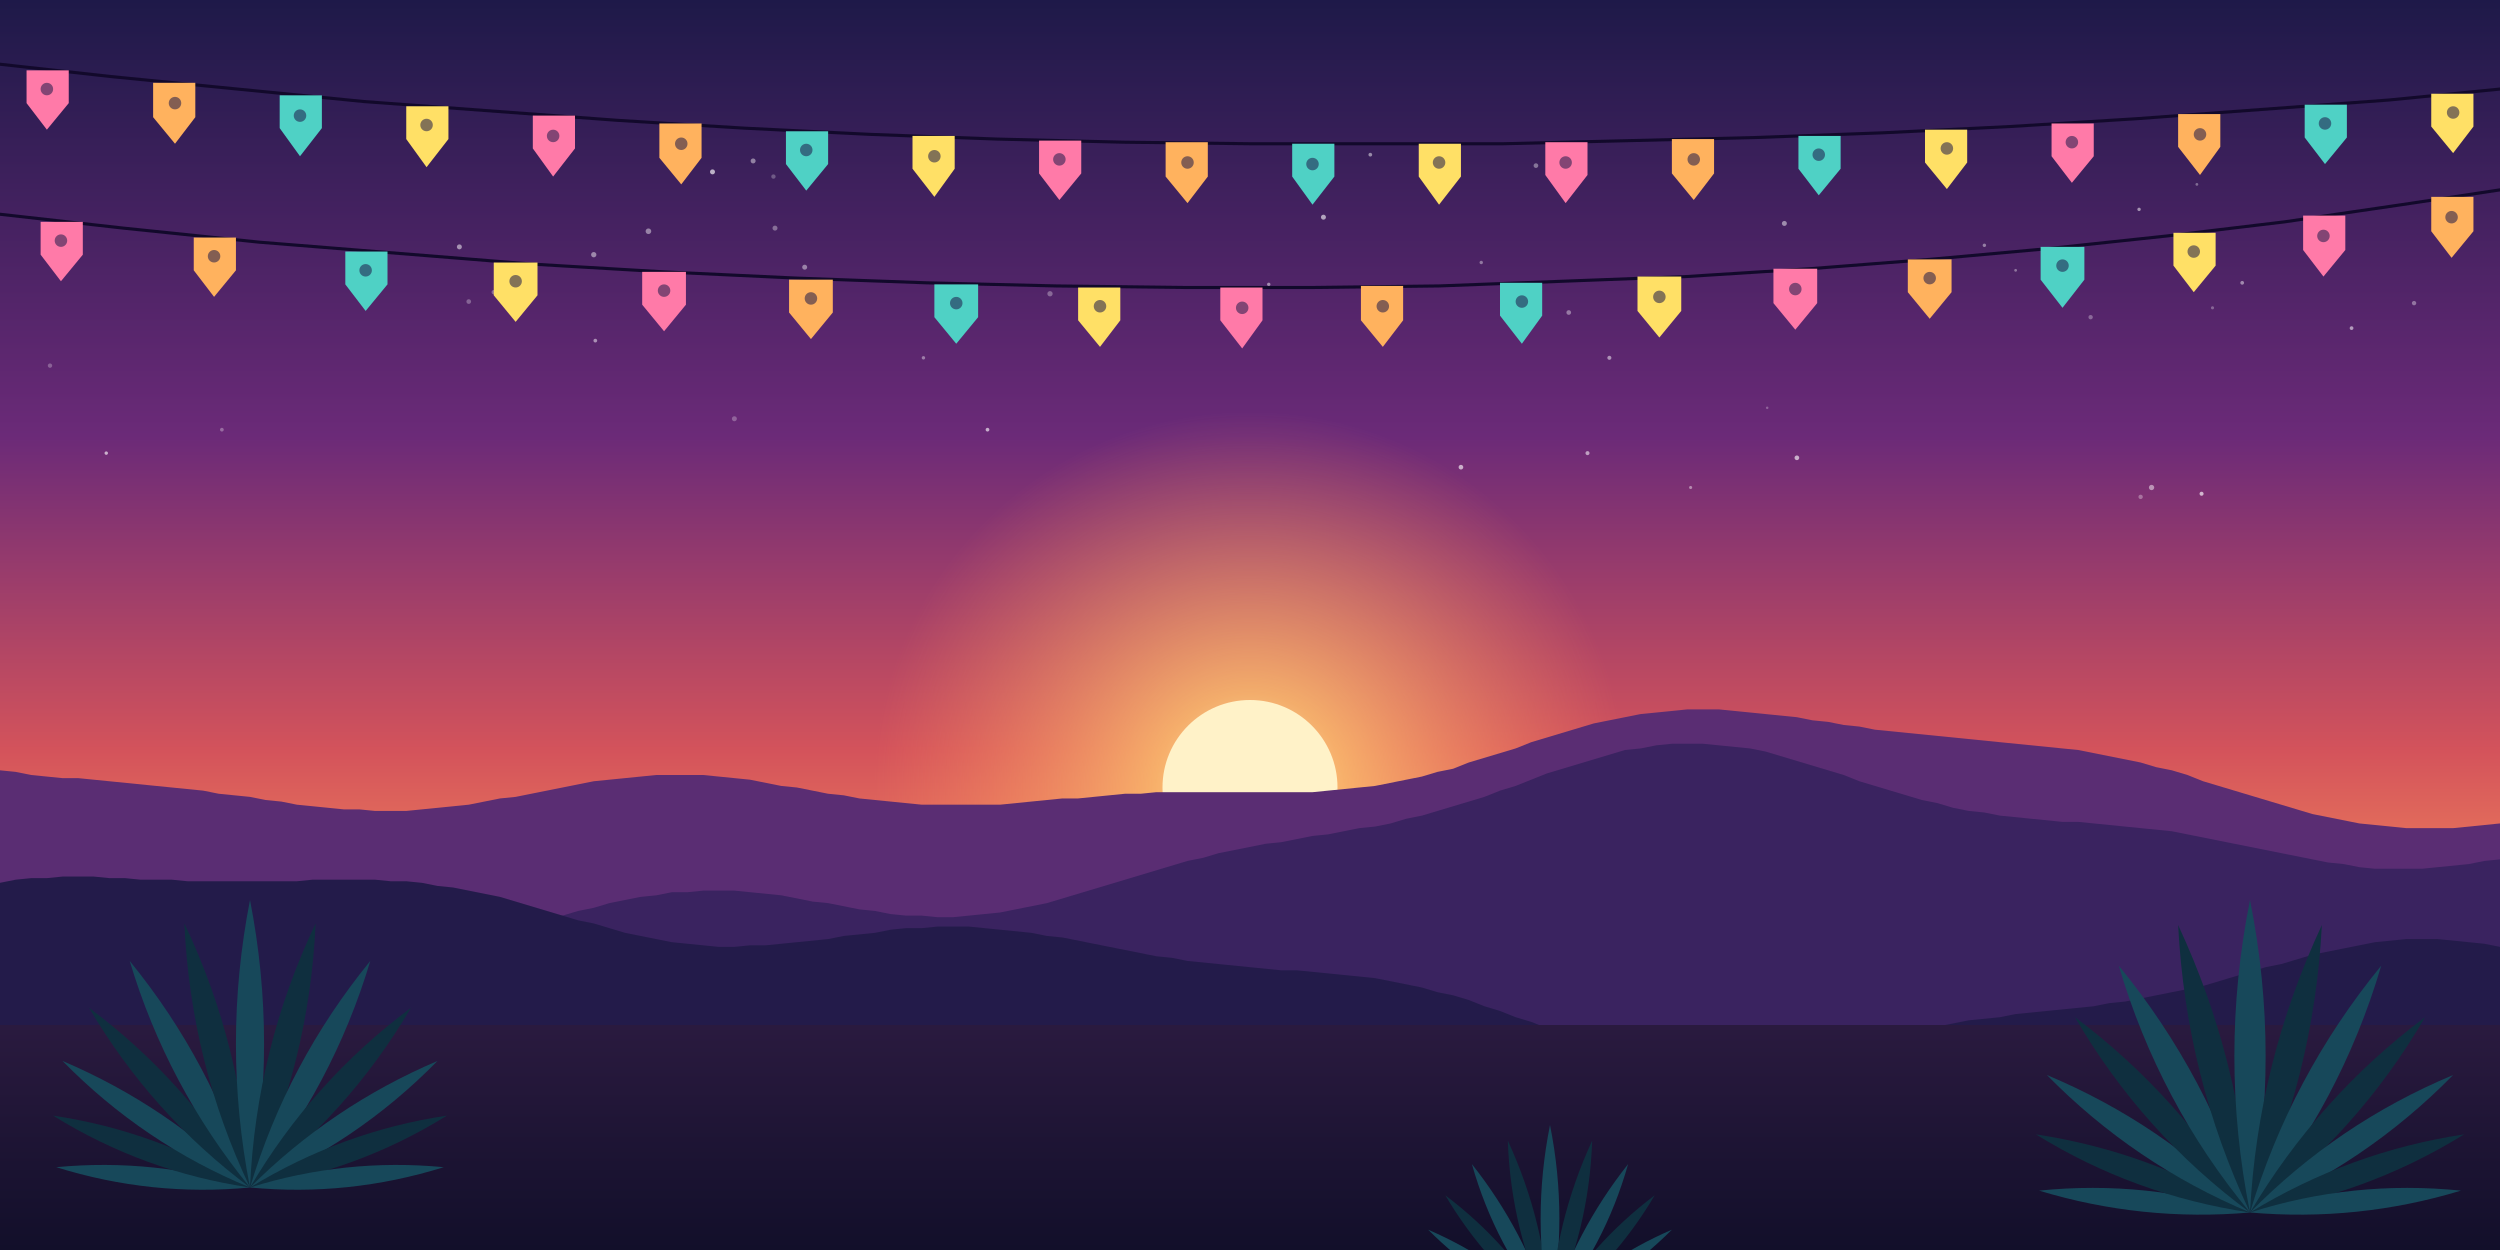
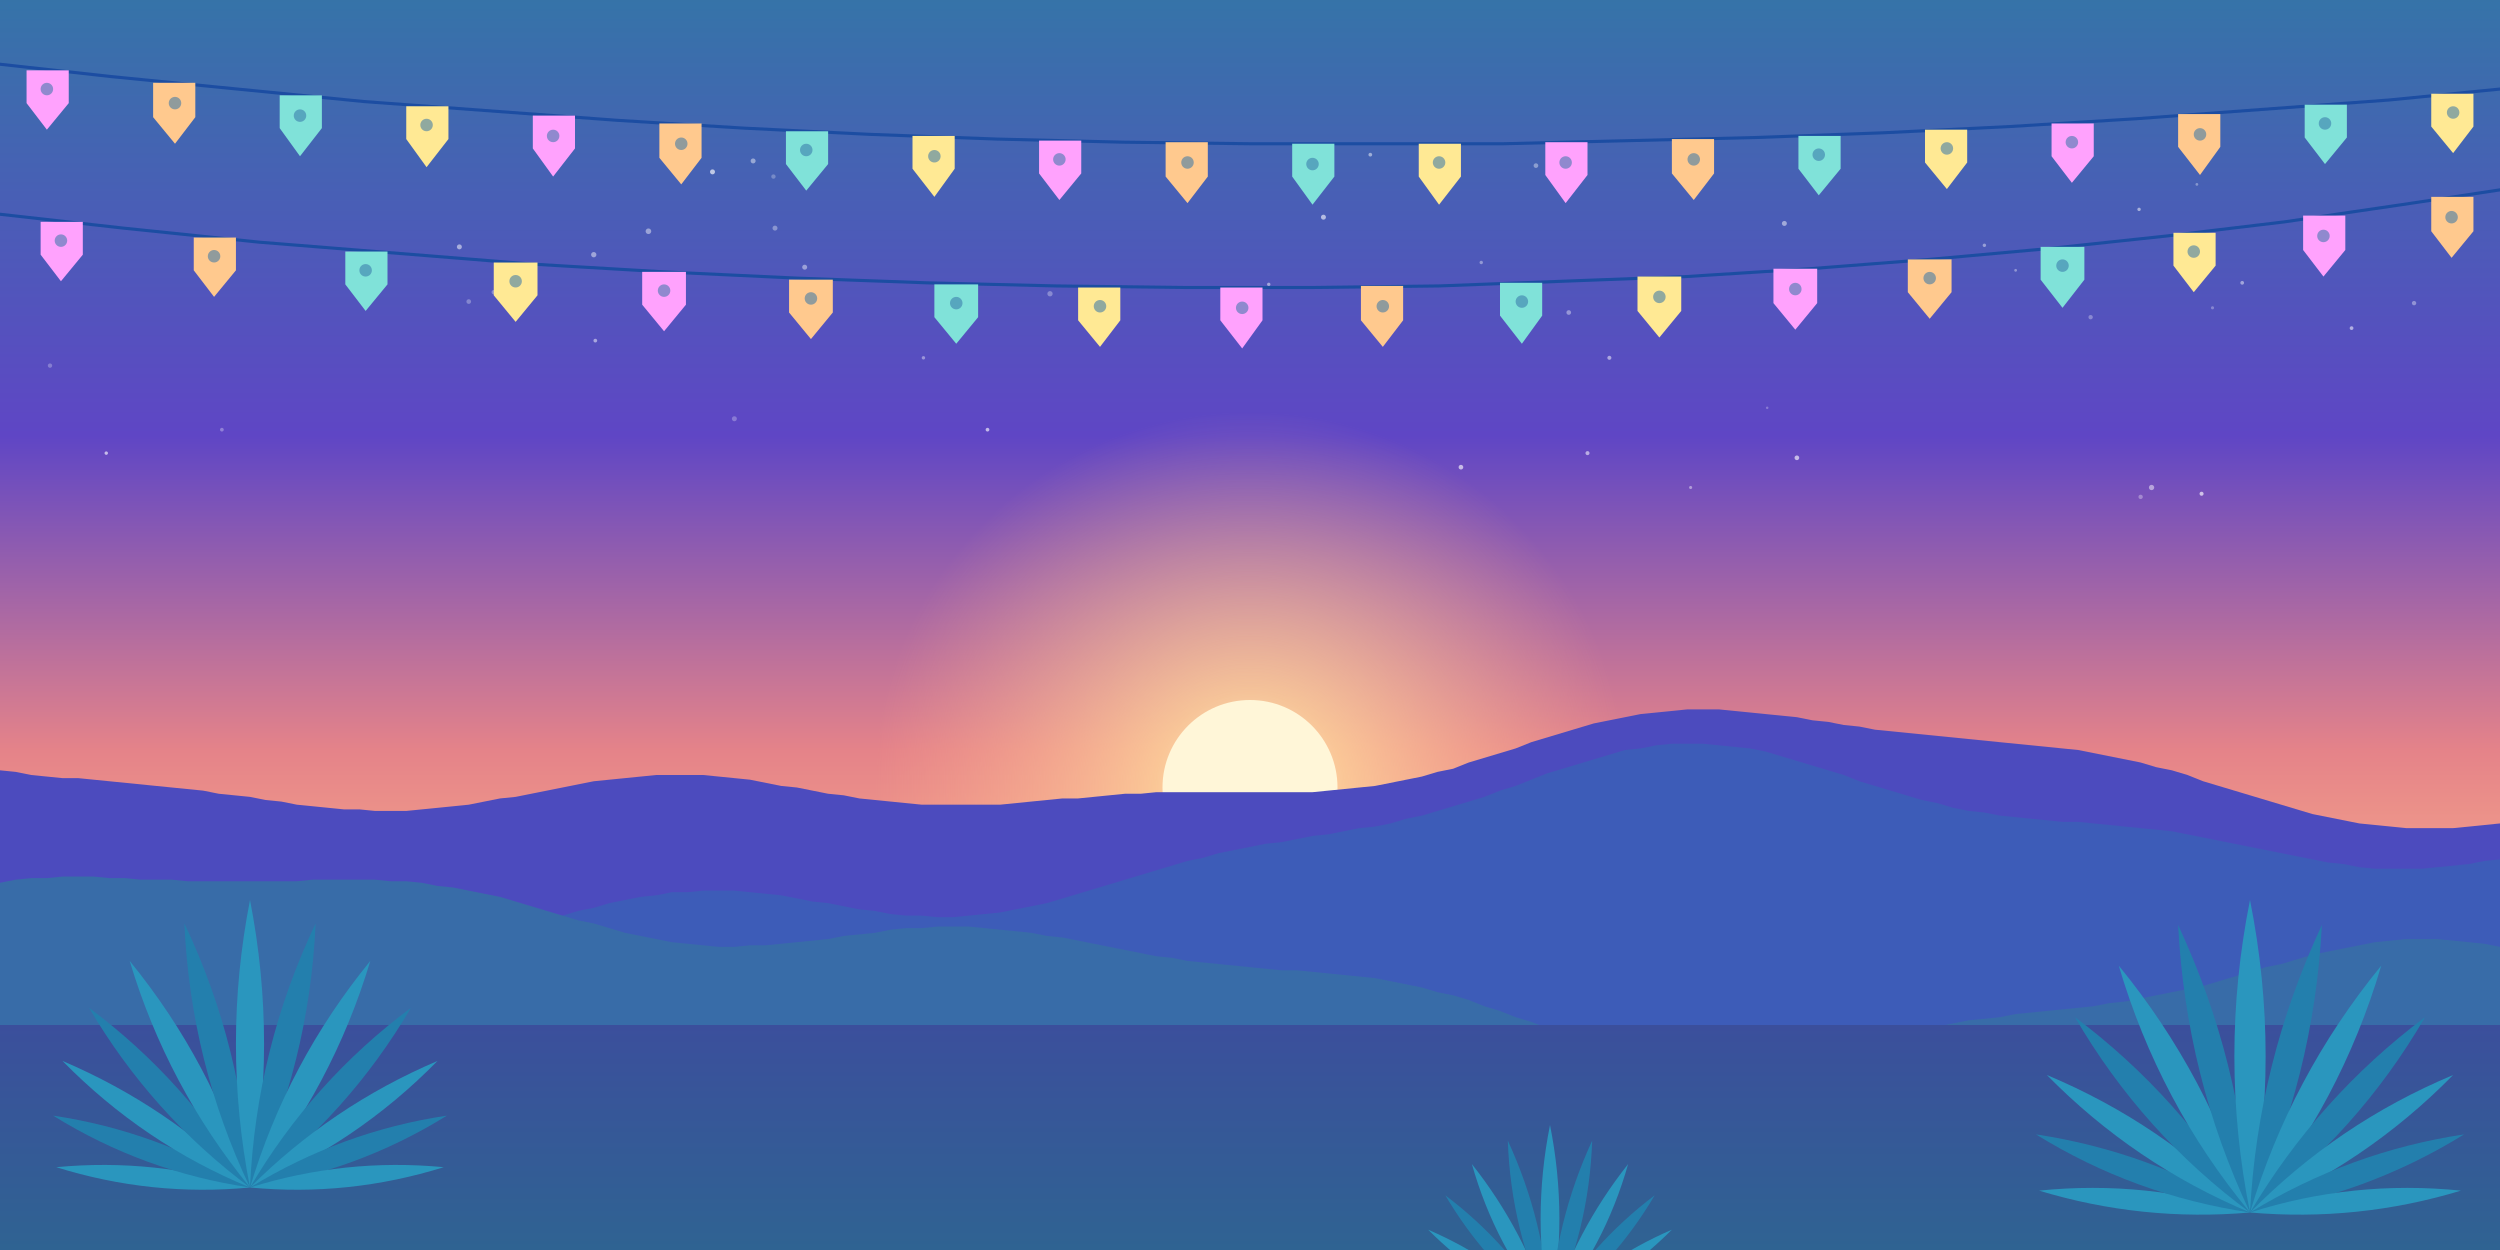
<svg xmlns="http://www.w3.org/2000/svg" viewBox="0 0 1600 800" preserveAspectRatio="xMidYMid slice">
  <defs>
    <linearGradient id="sky" x1="0" y1="0" x2="0" y2="1">
-       <stop offset="0" stop-color="#1d1948" />
-       <stop offset="0.35" stop-color="#6b2a78" />
-       <stop offset="0.6" stop-color="#d4535b" />
-       <stop offset="0.8" stop-color="#ff9f5a" />
-       <stop offset="1" stop-color="#ffd27a" />
+       <stop offset="0" stop-color="#3574a8" />
+       <stop offset="0.35" stop-color="#5f46c5" />
+       <stop offset="0.6" stop-color="#e58389" />
+       <stop offset="0.8" stop-color="#ffbc8b" />
+       <stop offset="1" stop-color="#ffe0a2" />
    </linearGradient>
    <radialGradient id="sun">
-       <stop offset="0" stop-color="#fff0c0" stop-opacity="1" />
-       <stop offset="0.25" stop-color="#ffc56e" stop-opacity="0.8" />
-       <stop offset="1" stop-color="#ff8a5a" stop-opacity="0" />
+       <stop offset="0" stop-color="#fff4d3" stop-opacity="1" />
+       <stop offset="0.25" stop-color="#ffd69a" stop-opacity="0.8" />
+       <stop offset="1" stop-color="#ffad8b" stop-opacity="0" />
    </radialGradient>
    <linearGradient id="gr" x1="0" y1="0" x2="0" y2="1">
-       <stop offset="0" stop-color="#2a1a3f" />
-       <stop offset="1" stop-color="#120f2a" />
+       <stop offset="0" stop-color="#3b4f9c" />
+       <stop offset="1" stop-color="#2f6392" />
    </linearGradient>
  </defs>
  <rect width="1600" height="800" fill="url(#sky)" />
  <circle cx="381" cy="218" r="1.2" fill="#fff" opacity="0.49" />
  <circle cx="1001" cy="111" r="0.8" fill="#fff" opacity="0.58" />
  <circle cx="415" cy="148" r="1.8" fill="#fff" opacity="0.44" />
  <circle cx="1338" cy="203" r="1.4" fill="#fff" opacity="0.31" />
  <circle cx="1016" cy="290" r="1.3" fill="#fff" opacity="0.55" />
  <circle cx="1074" cy="110" r="1.5" fill="#fff" opacity="0.49" />
  <circle cx="482" cy="103" r="1.6" fill="#fff" opacity="0.44" />
  <circle cx="1150" cy="293" r="1.5" fill="#fff" opacity="0.62" />
  <circle cx="632" cy="275" r="1.2" fill="#fff" opacity="0.62" />
  <circle cx="1406" cy="118" r="0.9" fill="#fff" opacity="0.34" />
  <circle cx="1545" cy="194" r="1.4" fill="#fff" opacity="0.37" />
  <circle cx="812" cy="182" r="1.1" fill="#fff" opacity="0.48" />
  <circle cx="935" cy="299" r="1.5" fill="#fff" opacity="0.62" />
  <circle cx="1370" cy="318" r="1.4" fill="#fff" opacity="0.32" />
  <circle cx="1377" cy="312" r="1.7" fill="#fff" opacity="0.48" />
  <circle cx="1142" cy="143" r="1.6" fill="#fff" opacity="0.48" />
  <circle cx="456" cy="110" r="1.6" fill="#fff" opacity="0.65" />
  <circle cx="142" cy="275" r="1.2" fill="#fff" opacity="0.31" />
  <circle cx="470" cy="268" r="1.6" fill="#fff" opacity="0.27" />
  <circle cx="983" cy="106" r="1.5" fill="#fff" opacity="0.38" />
  <circle cx="1409" cy="316" r="1.3" fill="#fff" opacity="0.65" />
  <circle cx="495" cy="113" r="1.4" fill="#fff" opacity="0.26" />
  <circle cx="316" cy="187" r="1.4" fill="#fff" opacity="0.31" />
  <circle cx="68" cy="290" r="1.1" fill="#fff" opacity="0.63" />
  <circle cx="1435" cy="181" r="1.2" fill="#fff" opacity="0.46" />
  <circle cx="1030" cy="229" r="1.3" fill="#fff" opacity="0.50" />
  <circle cx="1505" cy="210" r="1.2" fill="#fff" opacity="0.54" />
  <circle cx="380" cy="163" r="1.7" fill="#fff" opacity="0.46" />
  <circle cx="877" cy="99" r="1.2" fill="#fff" opacity="0.48" />
  <circle cx="32" cy="234" r="1.4" fill="#fff" opacity="0.27" />
  <circle cx="1004" cy="200" r="1.5" fill="#fff" opacity="0.39" />
  <circle cx="1131" cy="261" r="0.8" fill="#fff" opacity="0.27" />
  <circle cx="1082" cy="312" r="1.0" fill="#fff" opacity="0.43" />
  <circle cx="948" cy="168" r="1.1" fill="#fff" opacity="0.38" />
  <circle cx="591" cy="229" r="1.1" fill="#fff" opacity="0.40" />
  <circle cx="1236" cy="102" r="1.3" fill="#fff" opacity="0.54" />
  <circle cx="496" cy="146" r="1.6" fill="#fff" opacity="0.35" />
  <circle cx="300" cy="193" r="1.5" fill="#fff" opacity="0.29" />
  <circle cx="515" cy="171" r="1.6" fill="#fff" opacity="0.43" />
  <circle cx="1369" cy="134" r="1.1" fill="#fff" opacity="0.51" />
  <circle cx="1416" cy="197" r="1.0" fill="#fff" opacity="0.30" />
  <circle cx="847" cy="139" r="1.6" fill="#fff" opacity="0.59" />
  <circle cx="294" cy="158" r="1.6" fill="#fff" opacity="0.51" />
  <circle cx="1290" cy="173" r="0.9" fill="#fff" opacity="0.37" />
  <circle cx="1270" cy="157" r="1.1" fill="#fff" opacity="0.42" />
  <circle cx="672" cy="188" r="1.7" fill="#fff" opacity="0.31" />
  <circle cx="800" cy="504" r="240" fill="url(#sun)" />
-   <circle cx="800" cy="504" r="56" fill="#fff2c8" />
-   <path d="M-10,491 L0,493 L10,494 L20,496 L30,497 L40,498 L50,498 L60,499 L70,500 L80,501 L90,502 L100,503 L110,504 L120,505 L130,506 L140,508 L150,509 L160,510 L170,512 L180,513 L190,515 L200,516 L210,517 L220,518 L230,518 L240,519 L250,519 L260,519 L270,518 L280,517 L290,516 L300,515 L310,513 L320,511 L330,510 L340,508 L350,506 L360,504 L370,502 L380,500 L390,499 L400,498 L410,497 L420,496 L430,496 L440,496 L450,496 L460,497 L470,498 L480,499 L490,501 L500,503 L510,504 L520,506 L530,508 L540,509 L550,511 L560,512 L570,513 L580,514 L590,515 L600,515 L610,515 L620,515 L630,515 L640,515 L650,514 L660,513 L670,512 L680,511 L690,511 L700,510 L710,509 L720,508 L730,508 L740,507 L750,507 L760,507 L770,507 L780,507 L790,507 L800,507 L810,507 L820,507 L830,507 L840,507 L850,506 L860,505 L870,504 L880,503 L890,501 L900,499 L910,497 L920,494 L930,492 L940,488 L950,485 L960,482 L970,479 L980,475 L990,472 L1000,469 L1010,466 L1020,463 L1030,461 L1040,459 L1050,457 L1060,456 L1070,455 L1080,454 L1090,454 L1100,454 L1110,455 L1120,456 L1130,457 L1140,458 L1150,459 L1160,461 L1170,462 L1180,464 L1190,465 L1200,467 L1210,468 L1220,469 L1230,470 L1240,471 L1250,472 L1260,473 L1270,474 L1280,475 L1290,476 L1300,477 L1310,478 L1320,479 L1330,480 L1340,482 L1350,484 L1360,486 L1370,488 L1380,491 L1390,493 L1400,496 L1410,500 L1420,503 L1430,506 L1440,509 L1450,512 L1460,515 L1470,518 L1480,521 L1490,523 L1500,525 L1510,527 L1520,528 L1530,529 L1540,530 L1550,530 L1560,530 L1570,530 L1580,529 L1590,528 L1600,527 L1610,526 L1610,800 L-10,800Z" fill="#5a2d73" />
-   <path d="M-10,621 L0,622 L10,622 L20,623 L30,623 L40,622 L50,621 L60,620 L70,619 L80,617 L90,615 L100,614 L110,612 L120,611 L130,610 L140,608 L150,607 L160,607 L170,606 L180,606 L190,605 L200,605 L210,605 L220,605 L230,605 L240,605 L250,604 L260,604 L270,603 L280,602 L290,601 L300,599 L310,597 L320,595 L330,593 L340,591 L350,588 L360,586 L370,583 L380,581 L390,578 L400,576 L410,574 L420,573 L430,571 L440,571 L450,570 L460,570 L470,570 L480,571 L490,572 L500,573 L510,575 L520,577 L530,578 L540,580 L550,582 L560,583 L570,585 L580,586 L590,586 L600,587 L610,587 L620,586 L630,585 L640,584 L650,582 L660,580 L670,578 L680,575 L690,572 L700,569 L710,566 L720,563 L730,560 L740,557 L750,554 L760,551 L770,549 L780,546 L790,544 L800,542 L810,540 L820,539 L830,537 L840,535 L850,534 L860,532 L870,530 L880,529 L890,527 L900,524 L910,522 L920,519 L930,516 L940,513 L950,510 L960,506 L970,503 L980,499 L990,495 L1000,492 L1010,489 L1020,486 L1030,483 L1040,480 L1050,479 L1060,477 L1070,476 L1080,476 L1090,476 L1100,477 L1110,478 L1120,479 L1130,481 L1140,484 L1150,487 L1160,490 L1170,493 L1180,496 L1190,500 L1200,503 L1210,506 L1220,509 L1230,512 L1240,514 L1250,517 L1260,519 L1270,520 L1280,522 L1290,523 L1300,524 L1310,525 L1320,526 L1330,526 L1340,527 L1350,528 L1360,529 L1370,530 L1380,531 L1390,532 L1400,534 L1410,536 L1420,538 L1430,540 L1440,542 L1450,544 L1460,546 L1470,548 L1480,550 L1490,552 L1500,553 L1510,555 L1520,556 L1530,556 L1540,556 L1550,556 L1560,555 L1570,554 L1580,553 L1590,551 L1600,550 L1610,547 L1610,800 L-10,800Z" fill="#3a2360" />
-   <path d="M-10,567 L0,565 L10,563 L20,562 L30,562 L40,561 L50,561 L60,561 L70,562 L80,562 L90,563 L100,563 L110,563 L120,564 L130,564 L140,564 L150,564 L160,564 L170,564 L180,564 L190,564 L200,563 L210,563 L220,563 L230,563 L240,563 L250,564 L260,564 L270,565 L280,567 L290,568 L300,570 L310,572 L320,574 L330,577 L340,580 L350,583 L360,586 L370,589 L380,591 L390,594 L400,597 L410,599 L420,601 L430,603 L440,604 L450,605 L460,606 L470,606 L480,605 L490,605 L500,604 L510,603 L520,602 L530,601 L540,599 L550,598 L560,597 L570,595 L580,594 L590,594 L600,593 L610,593 L620,593 L630,594 L640,595 L650,596 L660,597 L670,599 L680,600 L690,602 L700,604 L710,606 L720,608 L730,610 L740,612 L750,613 L760,615 L770,616 L780,617 L790,618 L800,619 L810,620 L820,621 L830,621 L840,622 L850,623 L860,624 L870,625 L880,626 L890,628 L900,630 L910,632 L920,635 L930,637 L940,640 L950,644 L960,647 L970,651 L980,654 L990,658 L1000,662 L1010,665 L1020,669 L1030,672 L1040,674 L1050,677 L1060,679 L1070,680 L1080,681 L1090,682 L1100,682 L1110,682 L1120,681 L1130,680 L1140,678 L1150,676 L1160,674 L1170,672 L1180,670 L1190,667 L1200,665 L1210,663 L1220,661 L1230,658 L1240,657 L1250,655 L1260,653 L1270,652 L1280,651 L1290,649 L1300,648 L1310,647 L1320,646 L1330,645 L1340,644 L1350,642 L1360,641 L1370,639 L1380,637 L1390,635 L1400,633 L1410,631 L1420,628 L1430,625 L1440,622 L1450,619 L1460,617 L1470,614 L1480,611 L1490,609 L1500,607 L1510,605 L1520,603 L1530,602 L1540,601 L1550,601 L1560,601 L1570,602 L1580,603 L1590,604 L1600,606 L1610,607 L1610,800 L-10,800Z" fill="#231b4a" />
+   <circle cx="800" cy="504" r="56" fill="#fff6d8" />
+   <path d="M-10,491 L0,493 L10,494 L20,496 L30,497 L40,498 L50,498 L60,499 L70,500 L80,501 L90,502 L100,503 L110,504 L120,505 L130,506 L140,508 L150,509 L160,510 L170,512 L180,513 L190,515 L200,516 L210,517 L220,518 L230,518 L240,519 L250,519 L260,519 L270,518 L280,517 L290,516 L300,515 L310,513 L320,511 L330,510 L340,508 L350,506 L360,504 L370,502 L380,500 L390,499 L400,498 L410,497 L420,496 L430,496 L440,496 L450,496 L460,497 L470,498 L480,499 L490,501 L500,503 L510,504 L520,506 L530,508 L540,509 L550,511 L560,512 L570,513 L580,514 L590,515 L600,515 L610,515 L620,515 L630,515 L640,515 L650,514 L660,513 L670,512 L680,511 L690,511 L700,510 L710,509 L720,508 L730,508 L740,507 L750,507 L760,507 L770,507 L780,507 L790,507 L800,507 L810,507 L820,507 L830,507 L840,507 L850,506 L860,505 L870,504 L880,503 L890,501 L900,499 L910,497 L920,494 L930,492 L940,488 L950,485 L960,482 L970,479 L980,475 L990,472 L1000,469 L1010,466 L1020,463 L1030,461 L1040,459 L1050,457 L1060,456 L1070,455 L1080,454 L1090,454 L1100,454 L1110,455 L1120,456 L1130,457 L1140,458 L1150,459 L1160,461 L1170,462 L1180,464 L1190,465 L1200,467 L1210,468 L1220,469 L1230,470 L1240,471 L1250,472 L1260,473 L1270,474 L1280,475 L1290,476 L1300,477 L1310,478 L1320,479 L1330,480 L1340,482 L1350,484 L1360,486 L1370,488 L1380,491 L1390,493 L1400,496 L1410,500 L1420,503 L1430,506 L1440,509 L1450,512 L1460,515 L1470,518 L1480,521 L1490,523 L1500,525 L1510,527 L1520,528 L1530,529 L1540,530 L1550,530 L1560,530 L1570,530 L1580,529 L1590,528 L1600,527 L1610,526 L1610,800 L-10,800Z" fill="#4c4bbe" />
+   <path d="M-10,621 L0,622 L10,622 L20,623 L30,623 L40,622 L50,621 L60,620 L70,619 L80,617 L90,615 L100,614 L110,612 L120,611 L130,610 L140,608 L150,607 L160,607 L170,606 L180,606 L190,605 L200,605 L210,605 L220,605 L230,605 L240,605 L250,604 L260,604 L270,603 L280,602 L290,601 L300,599 L310,597 L320,595 L330,593 L340,591 L350,588 L360,586 L370,583 L380,581 L390,578 L400,576 L410,574 L420,573 L430,571 L440,571 L450,570 L460,570 L470,570 L480,571 L490,572 L500,573 L510,575 L520,577 L530,578 L540,580 L550,582 L560,583 L570,585 L580,586 L590,586 L600,587 L610,587 L620,586 L630,585 L640,584 L650,582 L660,580 L670,578 L680,575 L690,572 L700,569 L710,566 L720,563 L730,560 L740,557 L750,554 L760,551 L770,549 L780,546 L790,544 L800,542 L810,540 L820,539 L830,537 L840,535 L850,534 L860,532 L870,530 L880,529 L890,527 L900,524 L910,522 L920,519 L930,516 L940,513 L950,510 L960,506 L970,503 L980,499 L990,495 L1000,492 L1010,489 L1020,486 L1030,483 L1040,480 L1050,479 L1060,477 L1070,476 L1080,476 L1090,476 L1100,477 L1110,478 L1120,479 L1130,481 L1140,484 L1150,487 L1160,490 L1170,493 L1180,496 L1190,500 L1200,503 L1210,506 L1220,509 L1230,512 L1240,514 L1250,517 L1260,519 L1270,520 L1280,522 L1290,523 L1300,524 L1310,525 L1320,526 L1330,526 L1340,527 L1350,528 L1360,529 L1370,530 L1380,531 L1390,532 L1400,534 L1410,536 L1420,538 L1430,540 L1440,542 L1450,544 L1460,546 L1470,548 L1480,550 L1490,552 L1500,553 L1510,555 L1520,556 L1530,556 L1540,556 L1550,556 L1560,555 L1570,554 L1580,553 L1590,551 L1600,550 L1610,547 L1610,800 L-10,800Z" fill="#3d5cb8" />
+   <path d="M-10,567 L0,565 L10,563 L20,562 L30,562 L40,561 L50,561 L60,561 L70,562 L80,562 L90,563 L100,563 L110,563 L120,564 L130,564 L140,564 L150,564 L160,564 L170,564 L180,564 L190,564 L200,563 L210,563 L220,563 L230,563 L240,563 L250,564 L260,564 L270,565 L280,567 L290,568 L300,570 L310,572 L320,574 L330,577 L340,580 L350,583 L360,586 L370,589 L380,591 L390,594 L400,597 L410,599 L420,601 L430,603 L440,604 L450,605 L460,606 L470,606 L480,605 L490,605 L500,604 L510,603 L520,602 L530,601 L540,599 L550,598 L560,597 L570,595 L580,594 L590,594 L600,593 L610,593 L620,593 L630,594 L640,595 L650,596 L660,597 L670,599 L680,600 L690,602 L700,604 L710,606 L720,608 L730,610 L740,612 L750,613 L760,615 L770,616 L780,617 L790,618 L800,619 L810,620 L820,621 L830,621 L840,622 L850,623 L860,624 L870,625 L880,626 L890,628 L900,630 L910,632 L920,635 L930,637 L940,640 L950,644 L960,647 L970,651 L980,654 L990,658 L1000,662 L1010,665 L1020,669 L1030,672 L1040,674 L1050,677 L1060,679 L1070,680 L1080,681 L1090,682 L1100,682 L1110,682 L1120,681 L1130,680 L1140,678 L1150,676 L1160,674 L1170,672 L1180,670 L1190,667 L1200,665 L1210,663 L1220,661 L1230,658 L1240,657 L1250,655 L1260,653 L1270,652 L1280,651 L1290,649 L1300,648 L1310,647 L1320,646 L1330,645 L1340,644 L1350,642 L1360,641 L1370,639 L1380,637 L1390,635 L1400,633 L1410,631 L1420,628 L1430,625 L1440,622 L1450,619 L1460,617 L1470,614 L1480,611 L1490,609 L1500,607 L1510,605 L1520,603 L1530,602 L1540,601 L1550,601 L1560,601 L1570,602 L1580,603 L1590,604 L1600,606 L1610,607 L1610,800 L-10,800Z" fill="#386ca8" />
  <rect y="656" width="1600" height="144" fill="url(#gr)" />
-   <path d="M160,760 Q99,741 36,747 Q97,766 160,760Z" fill="#17485a" />
-   <path d="M160,760 Q101,724 34,714 Q92,750 160,760Z" fill="#0f2f3f" />
-   <path d="M160,760 Q108,708 40,679 Q92,732 160,760Z" fill="#17485a" />
-   <path d="M160,760 Q120,692 57,645 Q97,713 160,760Z" fill="#0f2f3f" />
-   <path d="M160,760 Q136,680 83,615 Q107,695 160,760Z" fill="#17485a" />
-   <path d="M160,760 Q156,671 118,591 Q122,680 160,760Z" fill="#0f2f3f" />
-   <path d="M160,760 Q178,668 160,576 Q142,668 160,760Z" fill="#17485a" />
-   <path d="M160,760 Q198,680 202,591 Q164,671 160,760Z" fill="#0f2f3f" />
-   <path d="M160,760 Q213,695 237,615 Q184,680 160,760Z" fill="#17485a" />
-   <path d="M160,760 Q223,713 263,645 Q200,692 160,760Z" fill="#0f2f3f" />
-   <path d="M160,760 Q228,732 280,679 Q212,708 160,760Z" fill="#17485a" />
-   <path d="M160,760 Q228,750 286,714 Q219,724 160,760Z" fill="#0f2f3f" />
-   <path d="M160,760 Q223,766 284,747 Q221,741 160,760Z" fill="#17485a" />
-   <path d="M1440,776 Q1374,755 1305,762 Q1371,782 1440,776Z" fill="#17485a" />
-   <path d="M1440,776 Q1376,737 1303,726 Q1366,765 1440,776Z" fill="#0f2f3f" />
-   <path d="M1440,776 Q1384,719 1310,688 Q1366,745 1440,776Z" fill="#17485a" />
-   <path d="M1440,776 Q1396,702 1328,651 Q1371,725 1440,776Z" fill="#0f2f3f" />
-   <path d="M1440,776 Q1414,689 1356,618 Q1382,706 1440,776Z" fill="#17485a" />
-   <path d="M1440,776 Q1435,680 1394,592 Q1399,689 1440,776Z" fill="#0f2f3f" />
-   <path d="M1440,776 Q1460,676 1440,576 Q1420,676 1440,776Z" fill="#17485a" />
-   <path d="M1440,776 Q1481,689 1486,592 Q1445,680 1440,776Z" fill="#0f2f3f" />
-   <path d="M1440,776 Q1498,706 1524,618 Q1466,689 1440,776Z" fill="#17485a" />
-   <path d="M1440,776 Q1509,725 1552,651 Q1484,702 1440,776Z" fill="#0f2f3f" />
-   <path d="M1440,776 Q1514,745 1570,688 Q1496,719 1440,776Z" fill="#17485a" />
-   <path d="M1440,776 Q1514,765 1577,726 Q1504,737 1440,776Z" fill="#0f2f3f" />
-   <path d="M1440,776 Q1509,782 1575,762 Q1506,755 1440,776Z" fill="#17485a" />
-   <path d="M992,840 Q952,828 911,832 Q951,844 992,840Z" fill="#17485a" />
-   <path d="M992,840 Q954,817 910,810 Q948,833 992,840Z" fill="#0f2f3f" />
-   <path d="M992,840 Q958,806 914,787 Q948,821 992,840Z" fill="#17485a" />
-   <path d="M992,840 Q966,796 925,765 Q951,809 992,840Z" fill="#0f2f3f" />
-   <path d="M992,840 Q976,788 942,745 Q957,798 992,840Z" fill="#17485a" />
-   <path d="M992,840 Q989,782 965,730 Q967,788 992,840Z" fill="#0f2f3f" />
-   <path d="M992,840 Q1004,780 992,720 Q980,780 992,840Z" fill="#17485a" />
-   <path d="M992,840 Q1017,788 1019,730 Q995,782 992,840Z" fill="#0f2f3f" />
-   <path d="M992,840 Q1027,798 1042,745 Q1008,788 992,840Z" fill="#17485a" />
-   <path d="M992,840 Q1033,809 1059,765 Q1018,796 992,840Z" fill="#0f2f3f" />
-   <path d="M992,840 Q1036,821 1070,787 Q1026,806 992,840Z" fill="#17485a" />
-   <path d="M992,840 Q1036,833 1074,810 Q1030,817 992,840Z" fill="#0f2f3f" />
-   <path d="M992,840 Q1033,844 1073,832 Q1032,828 992,840Z" fill="#17485a" />
-   <path d="M-10,40 L71,49 L152,57 L233,65 L314,71 L395,77 L476,82 L557,86 L638,89 L719,91 L800,92 L881,92 L962,92 L1043,90 L1124,88 L1205,85 L1286,81 L1367,76 L1448,70 L1529,64 L1610,56" fill="none" stroke="#12092b" stroke-width="2" />
-   <path d="M17,45 L44,45 L44,66 L30,83 L17,66Z" fill="#ff7aa8" />
-   <circle cx="30" cy="57" r="4" fill="#1d1948" opacity=".55" />
-   <path d="M98,53 L125,53 L125,75 L112,92 L98,75Z" fill="#ffb25e" />
-   <circle cx="112" cy="66" r="4" fill="#1d1948" opacity=".55" />
-   <path d="M179,61 L206,61 L206,82 L192,100 L179,82Z" fill="#4fd1c5" />
-   <circle cx="192" cy="74" r="4" fill="#1d1948" opacity=".55" />
-   <path d="M260,68 L287,68 L287,89 L273,107 L260,89Z" fill="#ffe066" />
-   <circle cx="273" cy="80" r="4" fill="#1d1948" opacity=".55" />
-   <path d="M341,74 L368,74 L368,95 L354,113 L341,95Z" fill="#ff7aa8" />
-   <circle cx="354" cy="87" r="4" fill="#1d1948" opacity=".55" />
-   <path d="M422,79 L449,79 L449,101 L436,118 L422,101Z" fill="#ffb25e" />
-   <circle cx="436" cy="92" r="4" fill="#1d1948" opacity=".55" />
-   <path d="M503,84 L530,84 L530,105 L516,122 L503,105Z" fill="#4fd1c5" />
-   <circle cx="516" cy="96" r="4" fill="#1d1948" opacity=".55" />
-   <path d="M584,87 L611,87 L611,108 L598,126 L584,108Z" fill="#ffe066" />
-   <circle cx="598" cy="100" r="4" fill="#1d1948" opacity=".55" />
-   <path d="M665,90 L692,90 L692,111 L678,128 L665,111Z" fill="#ff7aa8" />
-   <circle cx="678" cy="102" r="4" fill="#1d1948" opacity=".55" />
-   <path d="M746,91 L773,91 L773,113 L760,130 L746,113Z" fill="#ffb25e" />
-   <circle cx="760" cy="104" r="4" fill="#1d1948" opacity=".55" />
-   <path d="M827,92 L854,92 L854,113 L840,131 L827,113Z" fill="#4fd1c5" />
-   <circle cx="840" cy="105" r="4" fill="#1d1948" opacity=".55" />
-   <path d="M908,92 L935,92 L935,113 L921,131 L908,113Z" fill="#ffe066" />
-   <circle cx="921" cy="104" r="4" fill="#1d1948" opacity=".55" />
-   <path d="M989,91 L1016,91 L1016,112 L1002,130 L989,112Z" fill="#ff7aa8" />
-   <circle cx="1002" cy="104" r="4" fill="#1d1948" opacity=".55" />
-   <path d="M1070,89 L1097,89 L1097,111 L1084,128 L1070,111Z" fill="#ffb25e" />
-   <circle cx="1084" cy="102" r="4" fill="#1d1948" opacity=".55" />
-   <path d="M1151,87 L1178,87 L1178,108 L1164,125 L1151,108Z" fill="#4fd1c5" />
-   <circle cx="1164" cy="99" r="4" fill="#1d1948" opacity=".55" />
-   <path d="M1232,83 L1259,83 L1259,104 L1246,121 L1232,104Z" fill="#ffe066" />
-   <circle cx="1246" cy="95" r="4" fill="#1d1948" opacity=".55" />
-   <path d="M1313,79 L1340,79 L1340,100 L1326,117 L1313,100Z" fill="#ff7aa8" />
-   <circle cx="1326" cy="91" r="4" fill="#1d1948" opacity=".55" />
-   <path d="M1394,73 L1421,73 L1421,94 L1408,112 L1394,94Z" fill="#ffb25e" />
-   <circle cx="1408" cy="86" r="4" fill="#1d1948" opacity=".55" />
-   <path d="M1475,67 L1502,67 L1502,88 L1488,105 L1475,88Z" fill="#4fd1c5" />
-   <circle cx="1488" cy="79" r="4" fill="#1d1948" opacity=".55" />
-   <path d="M1556,60 L1583,60 L1583,81 L1570,98 L1556,81Z" fill="#ffe066" />
-   <circle cx="1570" cy="72" r="4" fill="#1d1948" opacity=".55" />
-   <path d="M-10,136 L79,146 L166,155 L253,162 L340,169 L425,174 L510,178 L593,181 L676,183 L759,184 L840,184 L921,183 L1000,180 L1079,177 L1158,172 L1235,166 L1312,159 L1387,151 L1462,142 L1537,131 L1610,120" fill="none" stroke="#12092b" stroke-width="2" />
-   <path d="M26,142 L53,142 L53,163 L39,180 L26,163Z" fill="#ff7aa8" />
-   <circle cx="39" cy="154" r="4" fill="#1d1948" opacity=".55" />
-   <path d="M124,152 L151,152 L151,173 L137,190 L124,173Z" fill="#ffb25e" />
-   <circle cx="137" cy="164" r="4" fill="#1d1948" opacity=".55" />
-   <path d="M221,161 L248,161 L248,182 L234,199 L221,182Z" fill="#4fd1c5" />
-   <circle cx="234" cy="173" r="4" fill="#1d1948" opacity=".55" />
-   <path d="M316,168 L344,168 L344,189 L330,206 L316,189Z" fill="#ffe066" />
-   <circle cx="330" cy="180" r="4" fill="#1d1948" opacity=".55" />
-   <path d="M411,174 L439,174 L439,195 L425,212 L411,195Z" fill="#ff7aa8" />
-   <circle cx="425" cy="186" r="4" fill="#1d1948" opacity=".55" />
-   <path d="M505,179 L533,179 L533,200 L519,217 L505,200Z" fill="#ffb25e" />
-   <circle cx="519" cy="191" r="4" fill="#1d1948" opacity=".55" />
-   <path d="M598,182 L626,182 L626,203 L612,220 L598,203Z" fill="#4fd1c5" />
-   <circle cx="612" cy="194" r="4" fill="#1d1948" opacity=".55" />
-   <path d="M690,184 L717,184 L717,205 L704,222 L690,205Z" fill="#ffe066" />
-   <circle cx="704" cy="196" r="4" fill="#1d1948" opacity=".55" />
-   <path d="M781,184 L808,184 L808,205 L795,223 L781,205Z" fill="#ff7aa8" />
-   <circle cx="795" cy="197" r="4" fill="#1d1948" opacity=".55" />
-   <path d="M871,183 L898,183 L898,205 L885,222 L871,205Z" fill="#ffb25e" />
-   <circle cx="885" cy="196" r="4" fill="#1d1948" opacity=".55" />
-   <path d="M960,181 L987,181 L987,202 L974,220 L960,202Z" fill="#4fd1c5" />
-   <circle cx="974" cy="193" r="4" fill="#1d1948" opacity=".55" />
-   <path d="M1048,177 L1076,177 L1076,199 L1062,216 L1048,199Z" fill="#ffe066" />
-   <circle cx="1062" cy="190" r="4" fill="#1d1948" opacity=".55" />
-   <path d="M1135,172 L1163,172 L1163,194 L1149,211 L1135,194Z" fill="#ff7aa8" />
-   <circle cx="1149" cy="185" r="4" fill="#1d1948" opacity=".55" />
-   <path d="M1221,166 L1249,166 L1249,187 L1235,204 L1221,187Z" fill="#ffb25e" />
-   <circle cx="1235" cy="178" r="4" fill="#1d1948" opacity=".55" />
-   <path d="M1306,158 L1334,158 L1334,179 L1320,197 L1306,179Z" fill="#4fd1c5" />
-   <circle cx="1320" cy="170" r="4" fill="#1d1948" opacity=".55" />
-   <path d="M1391,149 L1418,149 L1418,170 L1404,187 L1391,170Z" fill="#ffe066" />
-   <circle cx="1404" cy="161" r="4" fill="#1d1948" opacity=".55" />
-   <path d="M1474,138 L1501,138 L1501,160 L1487,177 L1474,160Z" fill="#ff7aa8" />
-   <circle cx="1487" cy="151" r="4" fill="#1d1948" opacity=".55" />
-   <path d="M1556,126 L1583,126 L1583,148 L1569,165 L1556,148Z" fill="#ffb25e" />
-   <circle cx="1569" cy="139" r="4" fill="#1d1948" opacity=".55" />
+   <path d="M160,760 Q99,741 36,747 Q97,766 160,760Z" fill="#2a96be" />
+   <path d="M160,760 Q101,724 34,714 Q92,750 160,760Z" fill="#237fad" />
+   <path d="M160,760 Q108,708 40,679 Q92,732 160,760Z" fill="#2a96be" />
+   <path d="M160,760 Q120,692 57,645 Q97,713 160,760Z" fill="#237fad" />
+   <path d="M160,760 Q136,680 83,615 Q107,695 160,760Z" fill="#2a96be" />
+   <path d="M160,760 Q156,671 118,591 Q122,680 160,760Z" fill="#237fad" />
+   <path d="M160,760 Q178,668 160,576 Q142,668 160,760Z" fill="#2a96be" />
+   <path d="M160,760 Q198,680 202,591 Q164,671 160,760Z" fill="#237fad" />
+   <path d="M160,760 Q213,695 237,615 Q184,680 160,760Z" fill="#2a96be" />
+   <path d="M160,760 Q223,713 263,645 Q200,692 160,760Z" fill="#237fad" />
+   <path d="M160,760 Q228,732 280,679 Q212,708 160,760Z" fill="#2a96be" />
+   <path d="M160,760 Q228,750 286,714 Q219,724 160,760Z" fill="#237fad" />
+   <path d="M160,760 Q223,766 284,747 Q221,741 160,760Z" fill="#2a96be" />
+   <path d="M1440,776 Q1374,755 1305,762 Q1371,782 1440,776Z" fill="#2a96be" />
+   <path d="M1440,776 Q1376,737 1303,726 Q1366,765 1440,776Z" fill="#237fad" />
+   <path d="M1440,776 Q1384,719 1310,688 Q1366,745 1440,776Z" fill="#2a96be" />
+   <path d="M1440,776 Q1396,702 1328,651 Q1371,725 1440,776Z" fill="#237fad" />
+   <path d="M1440,776 Q1414,689 1356,618 Q1382,706 1440,776Z" fill="#2a96be" />
+   <path d="M1440,776 Q1435,680 1394,592 Q1399,689 1440,776Z" fill="#237fad" />
+   <path d="M1440,776 Q1460,676 1440,576 Q1420,676 1440,776Z" fill="#2a96be" />
+   <path d="M1440,776 Q1481,689 1486,592 Q1445,680 1440,776Z" fill="#237fad" />
+   <path d="M1440,776 Q1498,706 1524,618 Q1466,689 1440,776Z" fill="#2a96be" />
+   <path d="M1440,776 Q1509,725 1552,651 Q1484,702 1440,776Z" fill="#237fad" />
+   <path d="M1440,776 Q1514,745 1570,688 Q1496,719 1440,776Z" fill="#2a96be" />
+   <path d="M1440,776 Q1514,765 1577,726 Q1504,737 1440,776Z" fill="#237fad" />
+   <path d="M1440,776 Q1509,782 1575,762 Q1506,755 1440,776Z" fill="#2a96be" />
+   <path d="M992,840 Q952,828 911,832 Q951,844 992,840Z" fill="#2a96be" />
+   <path d="M992,840 Q954,817 910,810 Q948,833 992,840Z" fill="#237fad" />
+   <path d="M992,840 Q958,806 914,787 Q948,821 992,840Z" fill="#2a96be" />
+   <path d="M992,840 Q966,796 925,765 Q951,809 992,840Z" fill="#237fad" />
+   <path d="M992,840 Q976,788 942,745 Q957,798 992,840Z" fill="#2a96be" />
+   <path d="M992,840 Q989,782 965,730 Q967,788 992,840Z" fill="#237fad" />
+   <path d="M992,840 Q1004,780 992,720 Q980,780 992,840Z" fill="#2a96be" />
+   <path d="M992,840 Q1017,788 1019,730 Q995,782 992,840Z" fill="#237fad" />
+   <path d="M992,840 Q1027,798 1042,745 Q1008,788 992,840Z" fill="#2a96be" />
+   <path d="M992,840 Q1033,809 1059,765 Q1018,796 992,840Z" fill="#237fad" />
+   <path d="M992,840 Q1036,821 1070,787 Q1026,806 992,840Z" fill="#2a96be" />
+   <path d="M992,840 Q1036,833 1074,810 Q1030,817 992,840Z" fill="#237fad" />
+   <path d="M992,840 Q1033,844 1073,832 Q1032,828 992,840Z" fill="#2a96be" />
+   <path d="M-10,40 L71,49 L152,57 L233,65 L314,71 L395,77 L476,82 L557,86 L638,89 L719,91 L800,92 L881,92 L962,92 L1043,90 L1124,88 L1205,85 L1286,81 L1367,76 L1448,70 L1529,64 L1610,56" fill="none" stroke="#1c4da2" stroke-width="2" />
+   <path d="M17,45 L44,45 L44,66 L30,83 L17,66Z" fill="#ffa2fd" />
+   <circle cx="30" cy="57" r="4" fill="#3574a8" opacity=".55" />
+   <path d="M98,53 L125,53 L125,75 L112,92 L98,75Z" fill="#ffc98e" />
+   <circle cx="112" cy="66" r="4" fill="#3574a8" opacity=".55" />
+   <path d="M179,61 L206,61 L206,82 L192,100 L179,82Z" fill="#80e2d9" />
+   <circle cx="192" cy="74" r="4" fill="#3574a8" opacity=".55" />
+   <path d="M260,68 L287,68 L287,89 L273,107 L260,89Z" fill="#ffe994" />
+   <circle cx="273" cy="80" r="4" fill="#3574a8" opacity=".55" />
+   <path d="M341,74 L368,74 L368,95 L354,113 L341,95Z" fill="#ffa2fd" />
+   <circle cx="354" cy="87" r="4" fill="#3574a8" opacity=".55" />
+   <path d="M422,79 L449,79 L449,101 L436,118 L422,101Z" fill="#ffc98e" />
+   <circle cx="436" cy="92" r="4" fill="#3574a8" opacity=".55" />
+   <path d="M503,84 L530,84 L530,105 L516,122 L503,105Z" fill="#80e2d9" />
+   <circle cx="516" cy="96" r="4" fill="#3574a8" opacity=".55" />
+   <path d="M584,87 L611,87 L611,108 L598,126 L584,108Z" fill="#ffe994" />
+   <circle cx="598" cy="100" r="4" fill="#3574a8" opacity=".55" />
+   <path d="M665,90 L692,90 L692,111 L678,128 L665,111Z" fill="#ffa2fd" />
+   <circle cx="678" cy="102" r="4" fill="#3574a8" opacity=".55" />
+   <path d="M746,91 L773,91 L773,113 L760,130 L746,113Z" fill="#ffc98e" />
+   <circle cx="760" cy="104" r="4" fill="#3574a8" opacity=".55" />
+   <path d="M827,92 L854,92 L854,113 L840,131 L827,113Z" fill="#80e2d9" />
+   <circle cx="840" cy="105" r="4" fill="#3574a8" opacity=".55" />
+   <path d="M908,92 L935,92 L935,113 L921,131 L908,113Z" fill="#ffe994" />
+   <circle cx="921" cy="104" r="4" fill="#3574a8" opacity=".55" />
+   <path d="M989,91 L1016,91 L1016,112 L1002,130 L989,112Z" fill="#ffa2fd" />
+   <circle cx="1002" cy="104" r="4" fill="#3574a8" opacity=".55" />
+   <path d="M1070,89 L1097,89 L1097,111 L1084,128 L1070,111Z" fill="#ffc98e" />
+   <circle cx="1084" cy="102" r="4" fill="#3574a8" opacity=".55" />
+   <path d="M1151,87 L1178,87 L1178,108 L1164,125 L1151,108Z" fill="#80e2d9" />
+   <circle cx="1164" cy="99" r="4" fill="#3574a8" opacity=".55" />
+   <path d="M1232,83 L1259,83 L1259,104 L1246,121 L1232,104Z" fill="#ffe994" />
+   <circle cx="1246" cy="95" r="4" fill="#3574a8" opacity=".55" />
+   <path d="M1313,79 L1340,79 L1340,100 L1326,117 L1313,100Z" fill="#ffa2fd" />
+   <circle cx="1326" cy="91" r="4" fill="#3574a8" opacity=".55" />
+   <path d="M1394,73 L1421,73 L1421,94 L1408,112 L1394,94Z" fill="#ffc98e" />
+   <circle cx="1408" cy="86" r="4" fill="#3574a8" opacity=".55" />
+   <path d="M1475,67 L1502,67 L1502,88 L1488,105 L1475,88Z" fill="#80e2d9" />
+   <circle cx="1488" cy="79" r="4" fill="#3574a8" opacity=".55" />
+   <path d="M1556,60 L1583,60 L1583,81 L1570,98 L1556,81Z" fill="#ffe994" />
+   <circle cx="1570" cy="72" r="4" fill="#3574a8" opacity=".55" />
+   <path d="M-10,136 L79,146 L166,155 L253,162 L340,169 L425,174 L510,178 L593,181 L676,183 L759,184 L840,184 L921,183 L1000,180 L1079,177 L1158,172 L1235,166 L1312,159 L1387,151 L1462,142 L1537,131 L1610,120" fill="none" stroke="#1c4da2" stroke-width="2" />
+   <path d="M26,142 L53,142 L53,163 L39,180 L26,163Z" fill="#ffa2fd" />
+   <circle cx="39" cy="154" r="4" fill="#3574a8" opacity=".55" />
+   <path d="M124,152 L151,152 L151,173 L137,190 L124,173Z" fill="#ffc98e" />
+   <circle cx="137" cy="164" r="4" fill="#3574a8" opacity=".55" />
+   <path d="M221,161 L248,161 L248,182 L234,199 L221,182Z" fill="#80e2d9" />
+   <circle cx="234" cy="173" r="4" fill="#3574a8" opacity=".55" />
+   <path d="M316,168 L344,168 L344,189 L330,206 L316,189Z" fill="#ffe994" />
+   <circle cx="330" cy="180" r="4" fill="#3574a8" opacity=".55" />
+   <path d="M411,174 L439,174 L439,195 L425,212 L411,195Z" fill="#ffa2fd" />
+   <circle cx="425" cy="186" r="4" fill="#3574a8" opacity=".55" />
+   <path d="M505,179 L533,179 L533,200 L519,217 L505,200Z" fill="#ffc98e" />
+   <circle cx="519" cy="191" r="4" fill="#3574a8" opacity=".55" />
+   <path d="M598,182 L626,182 L626,203 L612,220 L598,203Z" fill="#80e2d9" />
+   <circle cx="612" cy="194" r="4" fill="#3574a8" opacity=".55" />
+   <path d="M690,184 L717,184 L717,205 L704,222 L690,205Z" fill="#ffe994" />
+   <circle cx="704" cy="196" r="4" fill="#3574a8" opacity=".55" />
+   <path d="M781,184 L808,184 L808,205 L795,223 L781,205Z" fill="#ffa2fd" />
+   <circle cx="795" cy="197" r="4" fill="#3574a8" opacity=".55" />
+   <path d="M871,183 L898,183 L898,205 L885,222 L871,205Z" fill="#ffc98e" />
+   <circle cx="885" cy="196" r="4" fill="#3574a8" opacity=".55" />
+   <path d="M960,181 L987,181 L987,202 L974,220 L960,202Z" fill="#80e2d9" />
+   <circle cx="974" cy="193" r="4" fill="#3574a8" opacity=".55" />
+   <path d="M1048,177 L1076,177 L1076,199 L1062,216 L1048,199Z" fill="#ffe994" />
+   <circle cx="1062" cy="190" r="4" fill="#3574a8" opacity=".55" />
+   <path d="M1135,172 L1163,172 L1163,194 L1149,211 L1135,194Z" fill="#ffa2fd" />
+   <circle cx="1149" cy="185" r="4" fill="#3574a8" opacity=".55" />
+   <path d="M1221,166 L1249,166 L1249,187 L1235,204 L1221,187Z" fill="#ffc98e" />
+   <circle cx="1235" cy="178" r="4" fill="#3574a8" opacity=".55" />
+   <path d="M1306,158 L1334,158 L1334,179 L1320,197 L1306,179Z" fill="#80e2d9" />
+   <circle cx="1320" cy="170" r="4" fill="#3574a8" opacity=".55" />
+   <path d="M1391,149 L1418,149 L1418,170 L1404,187 L1391,170Z" fill="#ffe994" />
+   <circle cx="1404" cy="161" r="4" fill="#3574a8" opacity=".55" />
+   <path d="M1474,138 L1501,138 L1501,160 L1487,177 L1474,160Z" fill="#ffa2fd" />
+   <circle cx="1487" cy="151" r="4" fill="#3574a8" opacity=".55" />
+   <path d="M1556,126 L1583,126 L1583,148 L1569,165 L1556,148Z" fill="#ffc98e" />
+   <circle cx="1569" cy="139" r="4" fill="#3574a8" opacity=".55" />
</svg>
